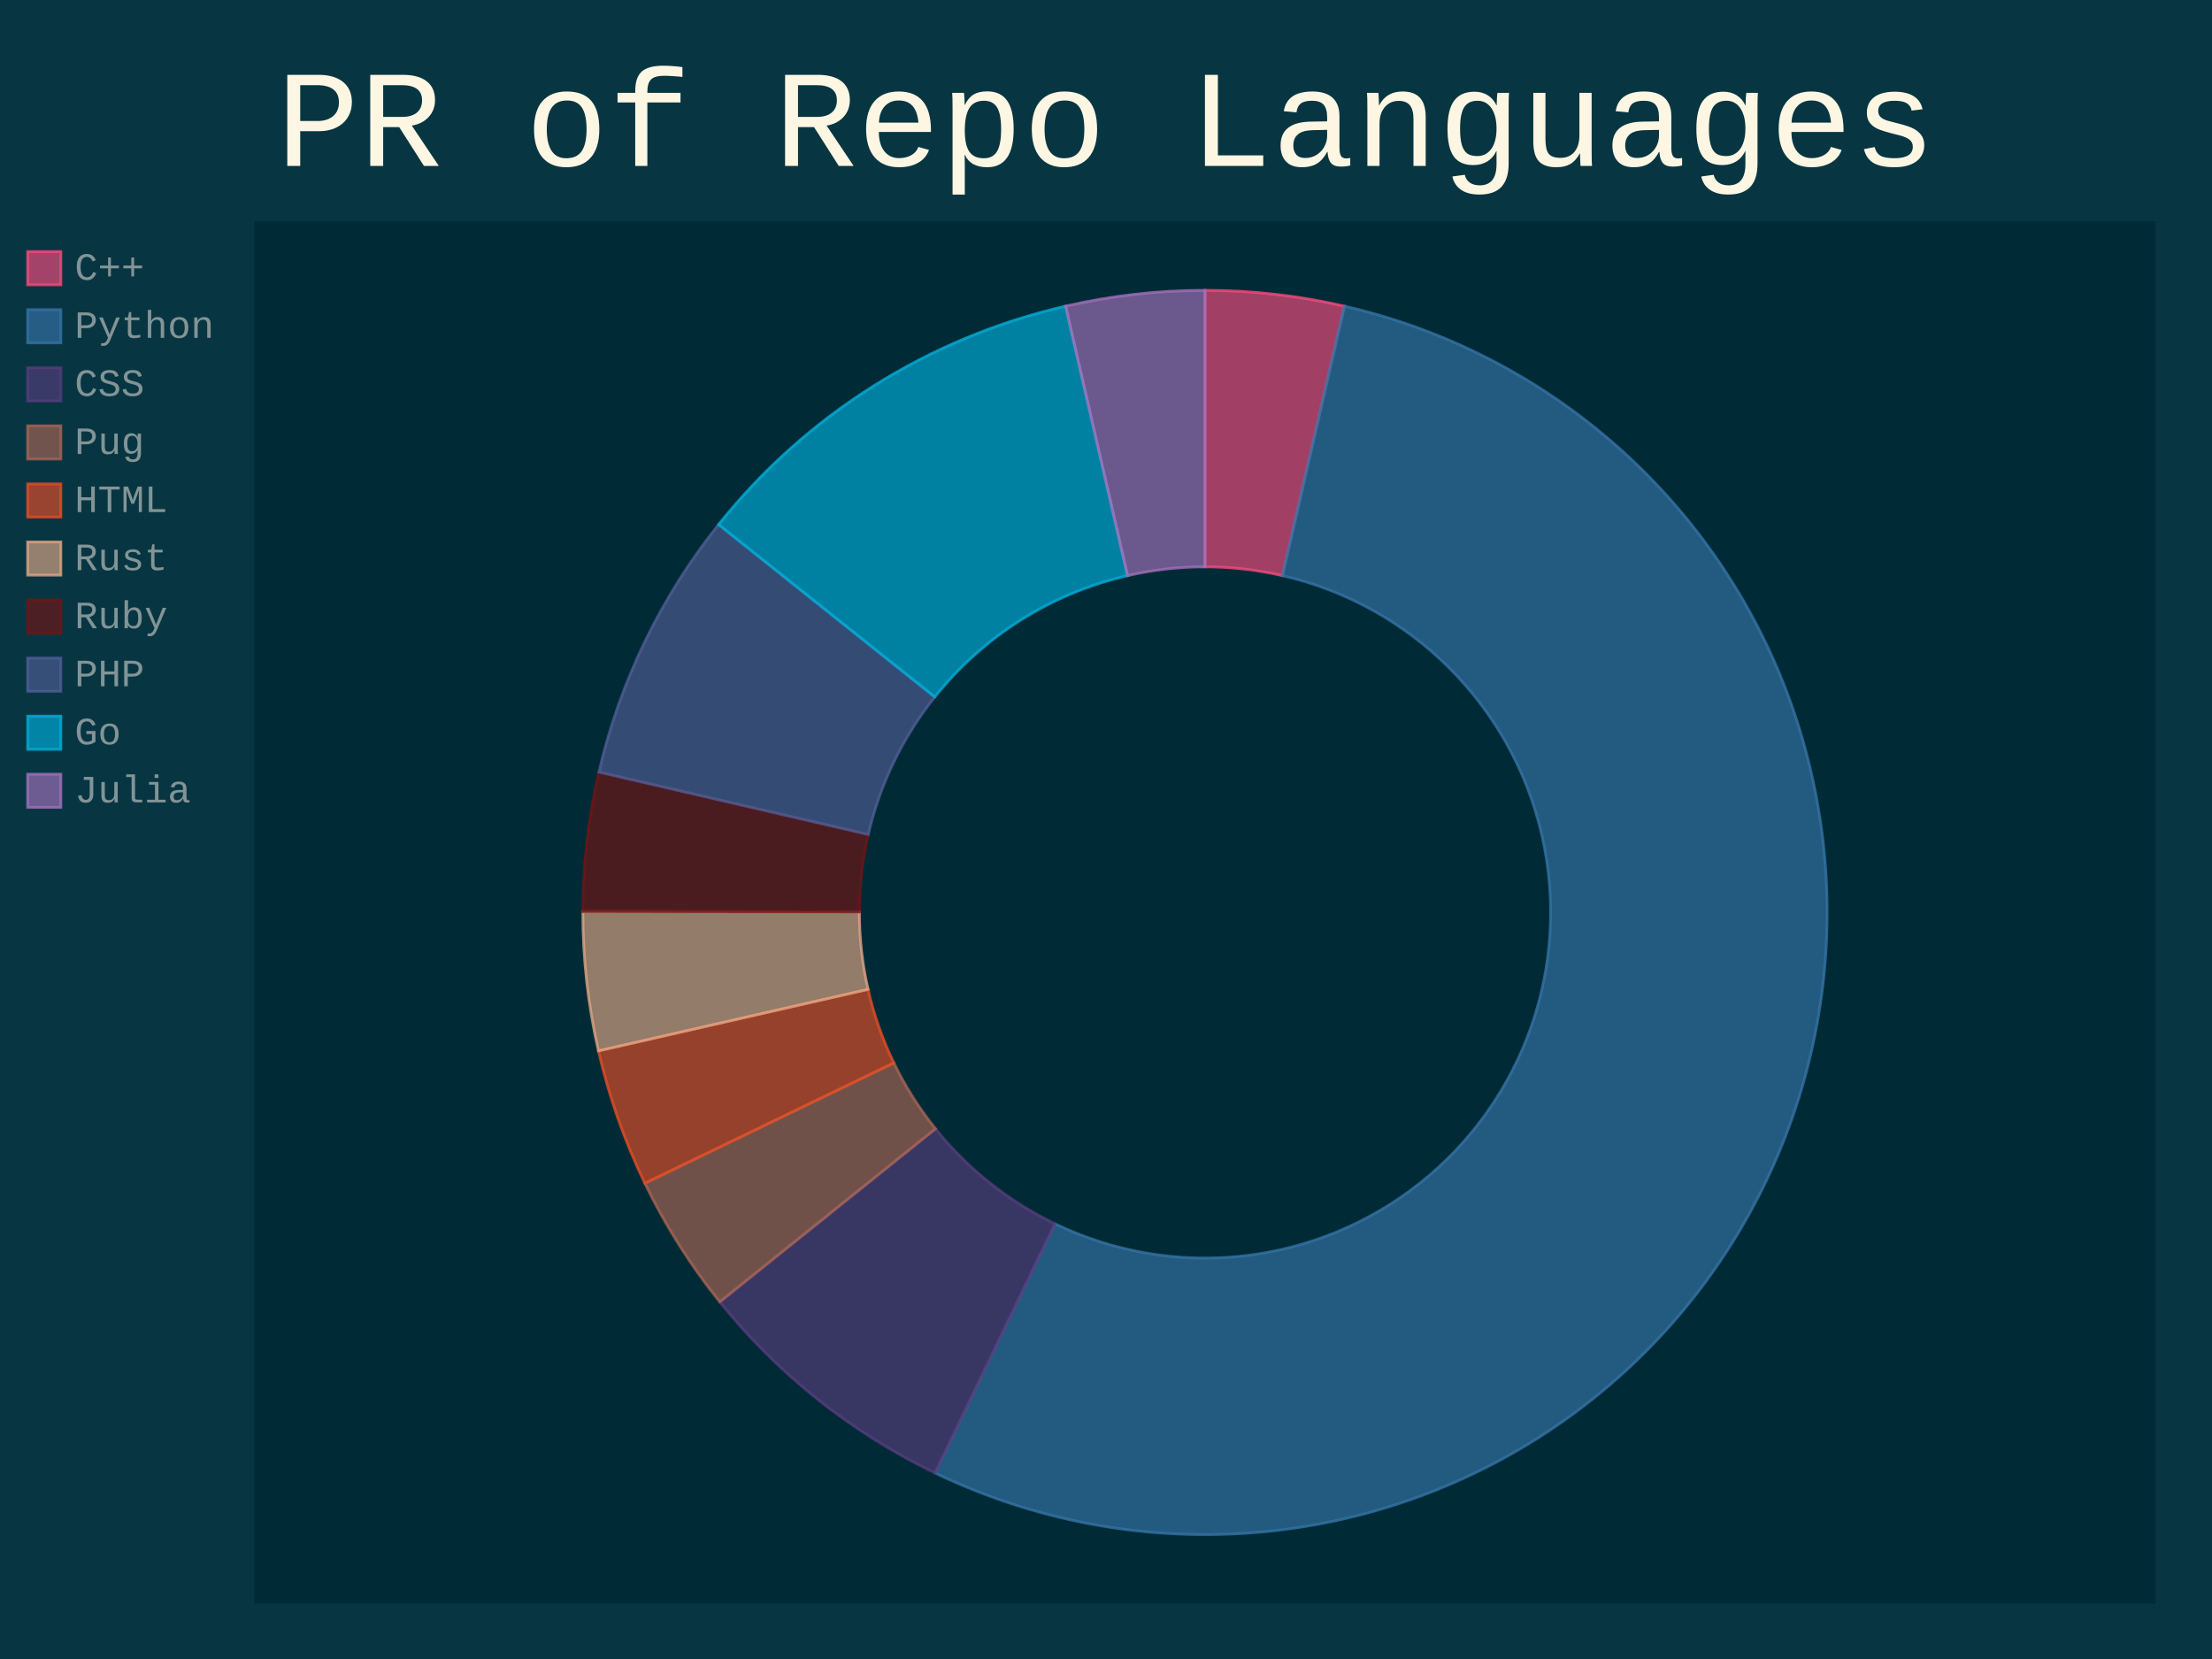
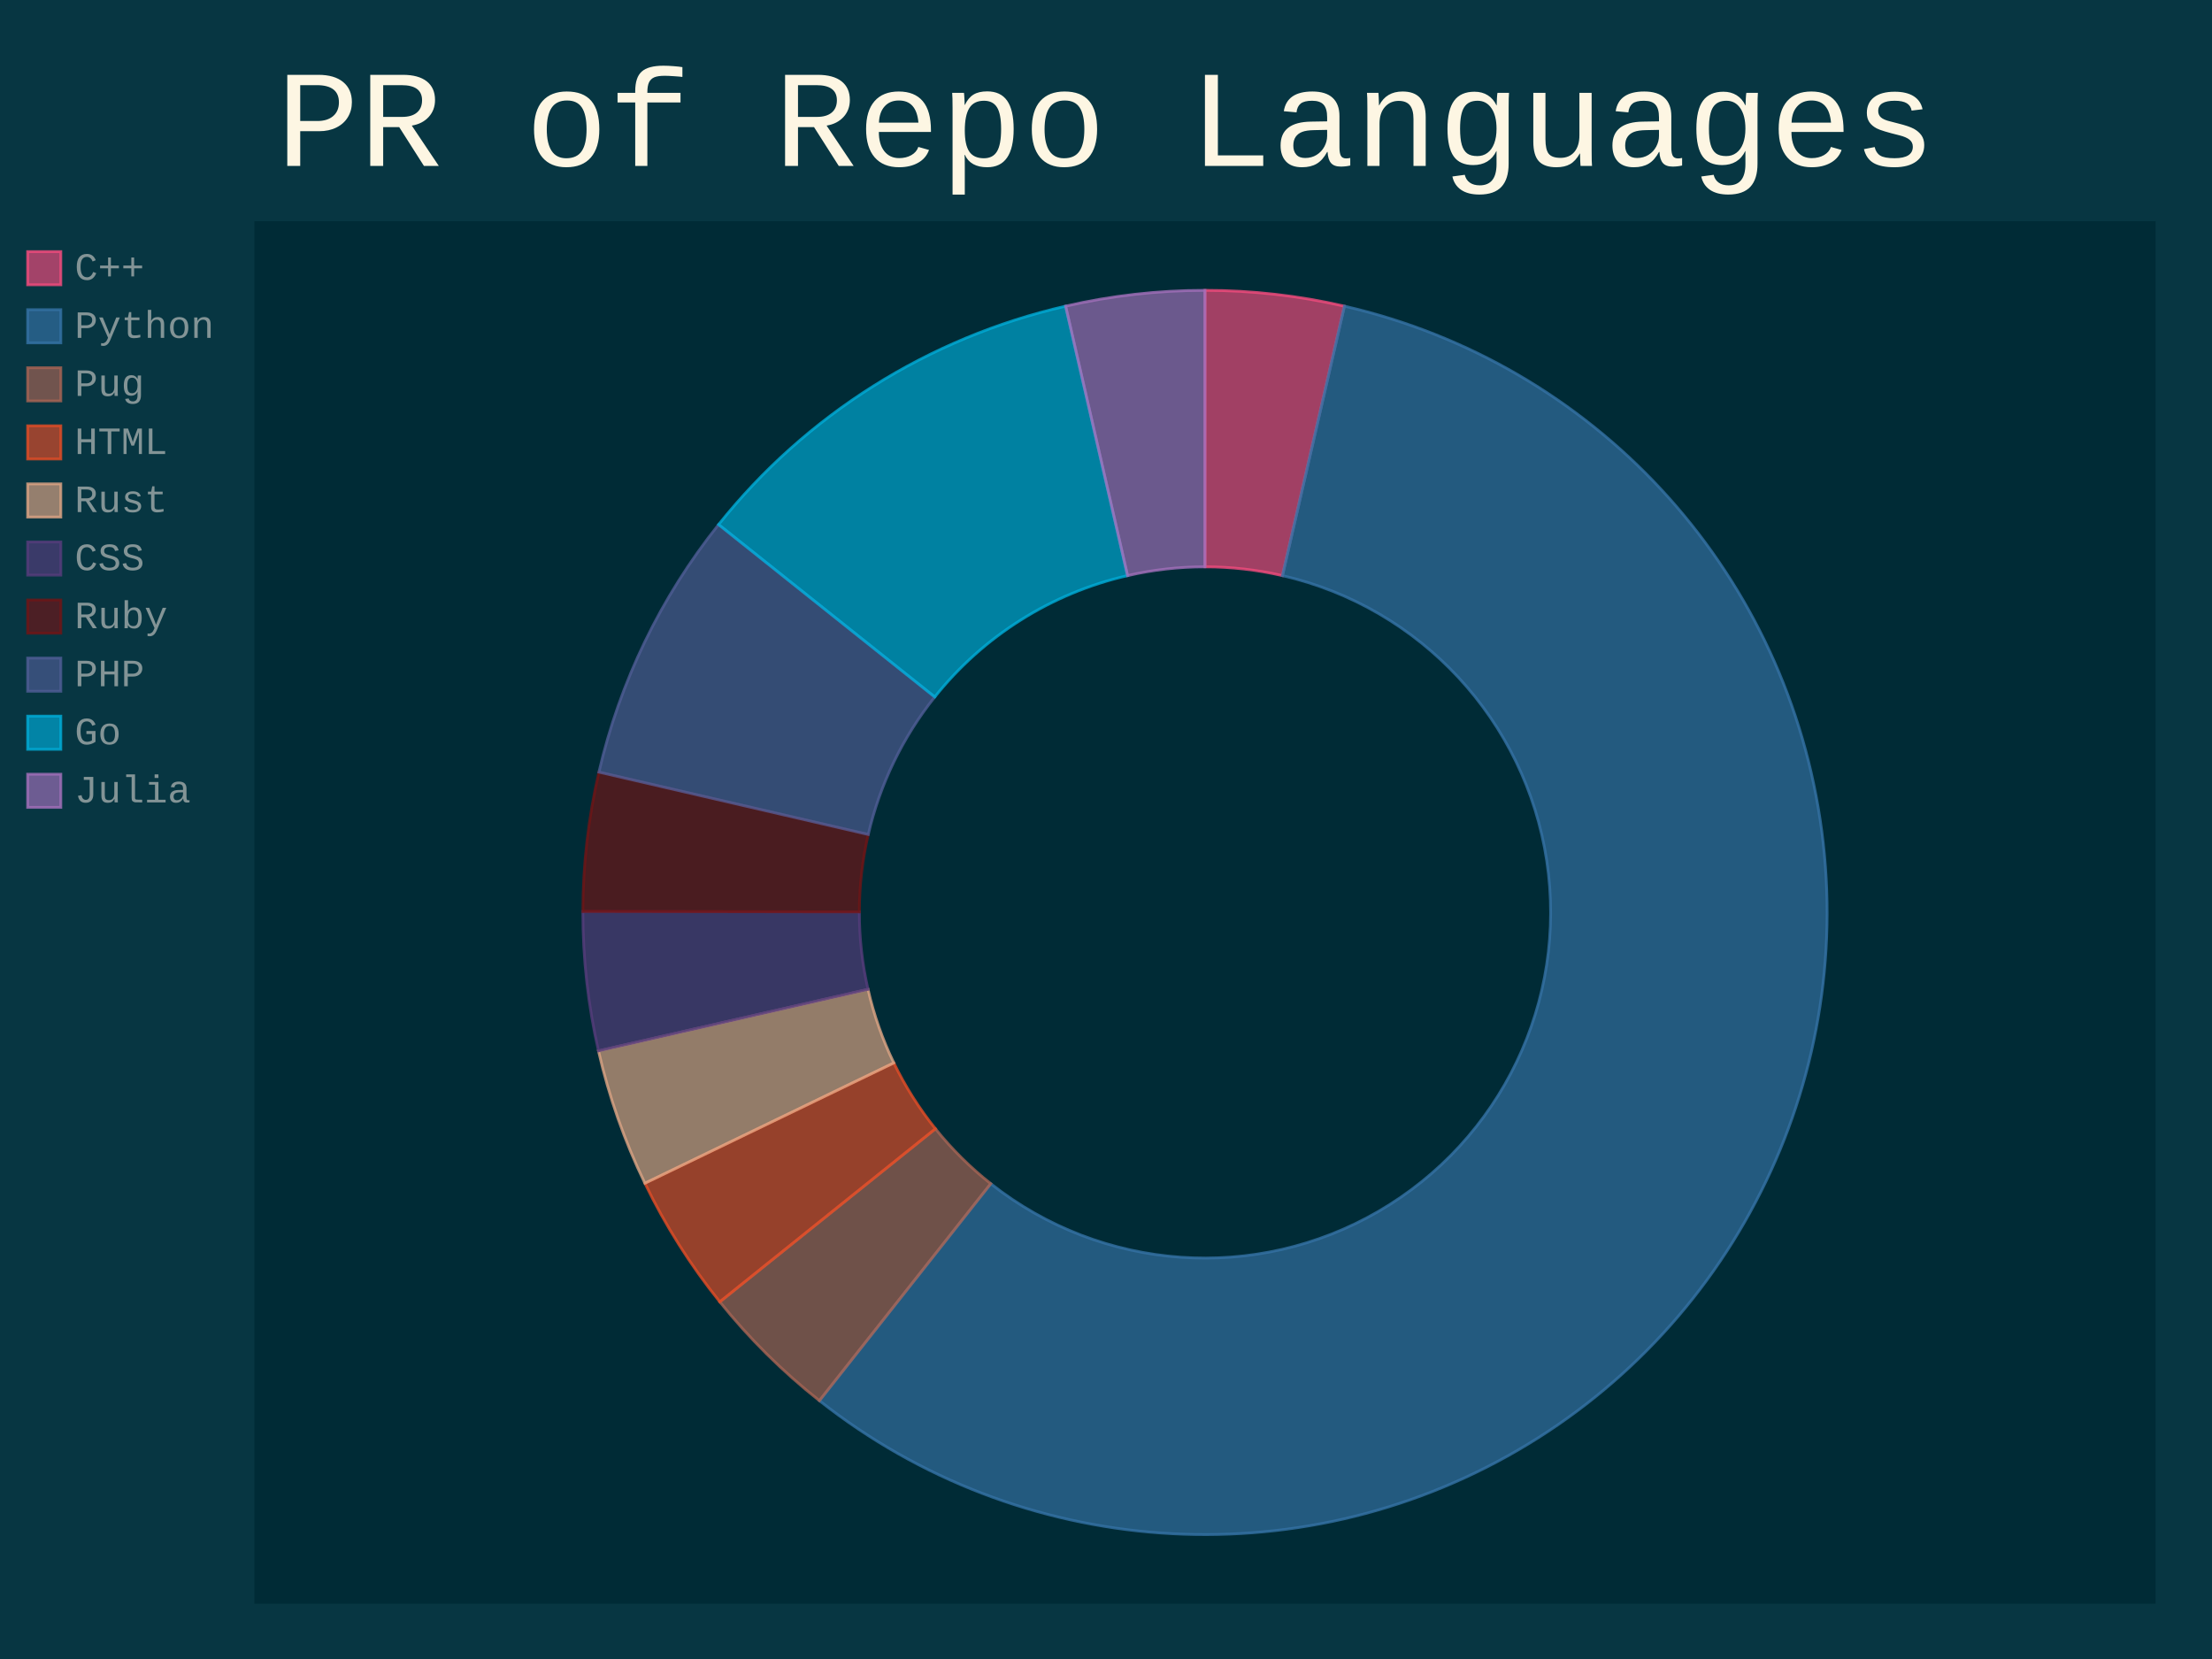
- <svg xmlns="http://www.w3.org/2000/svg" id="chart-fab1a587-1f95-4d2b-9584-11a971f6bb82" class="pygal-chart" viewBox="0 0 800 600">
+ <svg xmlns="http://www.w3.org/2000/svg" id="chart-044229be-5965-49e1-974c-97afc6e7a7b2" class="pygal-chart" viewBox="0 0 800 600">
  <defs>
-     <style type="text/css">#chart-fab1a587-1f95-4d2b-9584-11a971f6bb82{-webkit-user-select:none;-webkit-font-smoothing:antialiased;font-family:Consolas,"Liberation Mono",Menlo,Courier,monospace}#chart-fab1a587-1f95-4d2b-9584-11a971f6bb82 .title{font-family:Consolas,"Liberation Mono",Menlo,Courier,monospace;font-size:50px}#chart-fab1a587-1f95-4d2b-9584-11a971f6bb82 .legends .legend text{font-family:Consolas,"Liberation Mono",Menlo,Courier,monospace;font-size:14px}#chart-fab1a587-1f95-4d2b-9584-11a971f6bb82 .axis text{font-family:Consolas,"Liberation Mono",Menlo,Courier,monospace;font-size:10px}#chart-fab1a587-1f95-4d2b-9584-11a971f6bb82 .axis text.major{font-family:Consolas,"Liberation Mono",Menlo,Courier,monospace;font-size:10px}#chart-fab1a587-1f95-4d2b-9584-11a971f6bb82 .text-overlay text.value{font-family:Consolas,"Liberation Mono",Menlo,Courier,monospace;font-size:16px}#chart-fab1a587-1f95-4d2b-9584-11a971f6bb82 .text-overlay text.label{font-family:Consolas,"Liberation Mono",Menlo,Courier,monospace;font-size:10px}#chart-fab1a587-1f95-4d2b-9584-11a971f6bb82 .tooltip{font-family:Consolas,"Liberation Mono",Menlo,Courier,monospace;font-size:14px}#chart-fab1a587-1f95-4d2b-9584-11a971f6bb82 text.no_data{font-family:Consolas,"Liberation Mono",Menlo,Courier,monospace;font-size:64px}
- #chart-fab1a587-1f95-4d2b-9584-11a971f6bb82{background-color:#073642}#chart-fab1a587-1f95-4d2b-9584-11a971f6bb82 path,#chart-fab1a587-1f95-4d2b-9584-11a971f6bb82 line,#chart-fab1a587-1f95-4d2b-9584-11a971f6bb82 rect,#chart-fab1a587-1f95-4d2b-9584-11a971f6bb82 circle{-webkit-transition:500ms ease-in;-moz-transition:500ms ease-in;transition:500ms ease-in}#chart-fab1a587-1f95-4d2b-9584-11a971f6bb82 .graph &gt; .background{fill:#073642}#chart-fab1a587-1f95-4d2b-9584-11a971f6bb82 .plot &gt; .background{fill:#002b36}#chart-fab1a587-1f95-4d2b-9584-11a971f6bb82 .graph{fill:#839496}#chart-fab1a587-1f95-4d2b-9584-11a971f6bb82 text.no_data{fill:#fdf6e3}#chart-fab1a587-1f95-4d2b-9584-11a971f6bb82 .title{fill:#fdf6e3}#chart-fab1a587-1f95-4d2b-9584-11a971f6bb82 .legends .legend text{fill:#839496}#chart-fab1a587-1f95-4d2b-9584-11a971f6bb82 .legends .legend:hover text{fill:#fdf6e3}#chart-fab1a587-1f95-4d2b-9584-11a971f6bb82 .axis .line{stroke:#fdf6e3}#chart-fab1a587-1f95-4d2b-9584-11a971f6bb82 .axis .guide.line{stroke:#657b83}#chart-fab1a587-1f95-4d2b-9584-11a971f6bb82 .axis .major.line{stroke:#839496}#chart-fab1a587-1f95-4d2b-9584-11a971f6bb82 .axis text.major{fill:#fdf6e3}#chart-fab1a587-1f95-4d2b-9584-11a971f6bb82 .axis.y .guides:hover .guide.line,#chart-fab1a587-1f95-4d2b-9584-11a971f6bb82 .line-graph .axis.x .guides:hover .guide.line,#chart-fab1a587-1f95-4d2b-9584-11a971f6bb82 .stackedline-graph .axis.x .guides:hover .guide.line,#chart-fab1a587-1f95-4d2b-9584-11a971f6bb82 .xy-graph .axis.x .guides:hover .guide.line{stroke:#fdf6e3}#chart-fab1a587-1f95-4d2b-9584-11a971f6bb82 .axis .guides:hover text{fill:#fdf6e3}#chart-fab1a587-1f95-4d2b-9584-11a971f6bb82 .reactive{fill-opacity:.66;stroke-opacity:.8;stroke-width:1}#chart-fab1a587-1f95-4d2b-9584-11a971f6bb82 .ci{stroke:#839496}#chart-fab1a587-1f95-4d2b-9584-11a971f6bb82 .reactive.active,#chart-fab1a587-1f95-4d2b-9584-11a971f6bb82 .active .reactive{fill-opacity:.9;stroke-opacity:.9;stroke-width:4}#chart-fab1a587-1f95-4d2b-9584-11a971f6bb82 .ci .reactive.active{stroke-width:1.5}#chart-fab1a587-1f95-4d2b-9584-11a971f6bb82 .series text{fill:#fdf6e3}#chart-fab1a587-1f95-4d2b-9584-11a971f6bb82 .tooltip rect{fill:#002b36;stroke:#fdf6e3;-webkit-transition:opacity 500ms ease-in;-moz-transition:opacity 500ms ease-in;transition:opacity 500ms ease-in}#chart-fab1a587-1f95-4d2b-9584-11a971f6bb82 .tooltip .label{fill:#839496}#chart-fab1a587-1f95-4d2b-9584-11a971f6bb82 .tooltip .label{fill:#839496}#chart-fab1a587-1f95-4d2b-9584-11a971f6bb82 .tooltip .legend{font-size:.8em;fill:#657b83}#chart-fab1a587-1f95-4d2b-9584-11a971f6bb82 .tooltip .x_label{font-size:.6em;fill:#fdf6e3}#chart-fab1a587-1f95-4d2b-9584-11a971f6bb82 .tooltip .xlink{font-size:.5em;text-decoration:underline}#chart-fab1a587-1f95-4d2b-9584-11a971f6bb82 .tooltip .value{font-size:1.5em}#chart-fab1a587-1f95-4d2b-9584-11a971f6bb82 .bound{font-size:.5em}#chart-fab1a587-1f95-4d2b-9584-11a971f6bb82 .max-value{font-size:.75em;fill:#657b83}#chart-fab1a587-1f95-4d2b-9584-11a971f6bb82 .map-element{fill:#002b36;stroke:#657b83 !important}#chart-fab1a587-1f95-4d2b-9584-11a971f6bb82 .map-element .reactive{fill-opacity:inherit;stroke-opacity:inherit}#chart-fab1a587-1f95-4d2b-9584-11a971f6bb82 .color-0,#chart-fab1a587-1f95-4d2b-9584-11a971f6bb82 .color-0 a:visited{stroke:#f34b7d;fill:#f34b7d}#chart-fab1a587-1f95-4d2b-9584-11a971f6bb82 .color-1,#chart-fab1a587-1f95-4d2b-9584-11a971f6bb82 .color-1 a:visited{stroke:#3572A5;fill:#3572A5}#chart-fab1a587-1f95-4d2b-9584-11a971f6bb82 .color-2,#chart-fab1a587-1f95-4d2b-9584-11a971f6bb82 .color-2 a:visited{stroke:#563d7c;fill:#563d7c}#chart-fab1a587-1f95-4d2b-9584-11a971f6bb82 .color-3,#chart-fab1a587-1f95-4d2b-9584-11a971f6bb82 .color-3 a:visited{stroke:#a86454;fill:#a86454}#chart-fab1a587-1f95-4d2b-9584-11a971f6bb82 .color-4,#chart-fab1a587-1f95-4d2b-9584-11a971f6bb82 .color-4 a:visited{stroke:#e34c26;fill:#e34c26}#chart-fab1a587-1f95-4d2b-9584-11a971f6bb82 .color-5,#chart-fab1a587-1f95-4d2b-9584-11a971f6bb82 .color-5 a:visited{stroke:#dea584;fill:#dea584}#chart-fab1a587-1f95-4d2b-9584-11a971f6bb82 .color-6,#chart-fab1a587-1f95-4d2b-9584-11a971f6bb82 .color-6 a:visited{stroke:#701516;fill:#701516}#chart-fab1a587-1f95-4d2b-9584-11a971f6bb82 .color-7,#chart-fab1a587-1f95-4d2b-9584-11a971f6bb82 .color-7 a:visited{stroke:#4F5D95;fill:#4F5D95}#chart-fab1a587-1f95-4d2b-9584-11a971f6bb82 .color-8,#chart-fab1a587-1f95-4d2b-9584-11a971f6bb82 .color-8 a:visited{stroke:#00ADD8;fill:#00ADD8}#chart-fab1a587-1f95-4d2b-9584-11a971f6bb82 .color-9,#chart-fab1a587-1f95-4d2b-9584-11a971f6bb82 .color-9 a:visited{stroke:#a270ba;fill:#a270ba}#chart-fab1a587-1f95-4d2b-9584-11a971f6bb82 .text-overlay .color-0 text{fill:black}#chart-fab1a587-1f95-4d2b-9584-11a971f6bb82 .text-overlay .color-1 text{fill:black}#chart-fab1a587-1f95-4d2b-9584-11a971f6bb82 .text-overlay .color-2 text{fill:black}#chart-fab1a587-1f95-4d2b-9584-11a971f6bb82 .text-overlay .color-3 text{fill:black}#chart-fab1a587-1f95-4d2b-9584-11a971f6bb82 .text-overlay .color-4 text{fill:black}#chart-fab1a587-1f95-4d2b-9584-11a971f6bb82 .text-overlay .color-5 text{fill:black}#chart-fab1a587-1f95-4d2b-9584-11a971f6bb82 .text-overlay .color-6 text{fill:black}#chart-fab1a587-1f95-4d2b-9584-11a971f6bb82 .text-overlay .color-7 text{fill:black}#chart-fab1a587-1f95-4d2b-9584-11a971f6bb82 .text-overlay .color-8 text{fill:black}#chart-fab1a587-1f95-4d2b-9584-11a971f6bb82 .text-overlay .color-9 text{fill:black}
- #chart-fab1a587-1f95-4d2b-9584-11a971f6bb82 text.no_data{text-anchor:middle}#chart-fab1a587-1f95-4d2b-9584-11a971f6bb82 .guide.line{fill:none}#chart-fab1a587-1f95-4d2b-9584-11a971f6bb82 .centered{text-anchor:middle}#chart-fab1a587-1f95-4d2b-9584-11a971f6bb82 .title{text-anchor:middle}#chart-fab1a587-1f95-4d2b-9584-11a971f6bb82 .legends .legend text{fill-opacity:1}#chart-fab1a587-1f95-4d2b-9584-11a971f6bb82 .axis.x text{text-anchor:middle}#chart-fab1a587-1f95-4d2b-9584-11a971f6bb82 .axis.x:not(.web) text[transform]{text-anchor:start}#chart-fab1a587-1f95-4d2b-9584-11a971f6bb82 .axis.x:not(.web) text[transform].backwards{text-anchor:end}#chart-fab1a587-1f95-4d2b-9584-11a971f6bb82 .axis.y text{text-anchor:end}#chart-fab1a587-1f95-4d2b-9584-11a971f6bb82 .axis.y text[transform].backwards{text-anchor:start}#chart-fab1a587-1f95-4d2b-9584-11a971f6bb82 .axis.y2 text{text-anchor:start}#chart-fab1a587-1f95-4d2b-9584-11a971f6bb82 .axis.y2 text[transform].backwards{text-anchor:end}#chart-fab1a587-1f95-4d2b-9584-11a971f6bb82 .axis .guide.line{stroke-dasharray:4,4;stroke:black}#chart-fab1a587-1f95-4d2b-9584-11a971f6bb82 .axis .major.guide.line{stroke-dasharray:6,6;stroke:black}#chart-fab1a587-1f95-4d2b-9584-11a971f6bb82 .horizontal .axis.y .guide.line,#chart-fab1a587-1f95-4d2b-9584-11a971f6bb82 .horizontal .axis.y2 .guide.line,#chart-fab1a587-1f95-4d2b-9584-11a971f6bb82 .vertical .axis.x .guide.line{opacity:0}#chart-fab1a587-1f95-4d2b-9584-11a971f6bb82 .horizontal .axis.always_show .guide.line,#chart-fab1a587-1f95-4d2b-9584-11a971f6bb82 .vertical .axis.always_show .guide.line{opacity:1 !important}#chart-fab1a587-1f95-4d2b-9584-11a971f6bb82 .axis.y .guides:hover .guide.line,#chart-fab1a587-1f95-4d2b-9584-11a971f6bb82 .axis.y2 .guides:hover .guide.line,#chart-fab1a587-1f95-4d2b-9584-11a971f6bb82 .axis.x .guides:hover .guide.line{opacity:1}#chart-fab1a587-1f95-4d2b-9584-11a971f6bb82 .axis .guides:hover text{opacity:1}#chart-fab1a587-1f95-4d2b-9584-11a971f6bb82 .nofill{fill:none}#chart-fab1a587-1f95-4d2b-9584-11a971f6bb82 .subtle-fill{fill-opacity:.2}#chart-fab1a587-1f95-4d2b-9584-11a971f6bb82 .dot{stroke-width:1px;fill-opacity:1;stroke-opacity:1}#chart-fab1a587-1f95-4d2b-9584-11a971f6bb82 .dot.active{stroke-width:5px}#chart-fab1a587-1f95-4d2b-9584-11a971f6bb82 .dot.negative{fill:transparent}#chart-fab1a587-1f95-4d2b-9584-11a971f6bb82 text,#chart-fab1a587-1f95-4d2b-9584-11a971f6bb82 tspan{stroke:none !important}#chart-fab1a587-1f95-4d2b-9584-11a971f6bb82 .series text.active{opacity:1}#chart-fab1a587-1f95-4d2b-9584-11a971f6bb82 .tooltip rect{fill-opacity:.95;stroke-width:.5}#chart-fab1a587-1f95-4d2b-9584-11a971f6bb82 .tooltip text{fill-opacity:1}#chart-fab1a587-1f95-4d2b-9584-11a971f6bb82 .showable{visibility:hidden}#chart-fab1a587-1f95-4d2b-9584-11a971f6bb82 .showable.shown{visibility:visible}#chart-fab1a587-1f95-4d2b-9584-11a971f6bb82 .gauge-background{fill:rgba(229,229,229,1);stroke:none}#chart-fab1a587-1f95-4d2b-9584-11a971f6bb82 .bg-lines{stroke:#073642;stroke-width:2px}</style>
+     <style type="text/css">#chart-044229be-5965-49e1-974c-97afc6e7a7b2{-webkit-user-select:none;-webkit-font-smoothing:antialiased;font-family:Consolas,"Liberation Mono",Menlo,Courier,monospace}#chart-044229be-5965-49e1-974c-97afc6e7a7b2 .title{font-family:Consolas,"Liberation Mono",Menlo,Courier,monospace;font-size:50px}#chart-044229be-5965-49e1-974c-97afc6e7a7b2 .legends .legend text{font-family:Consolas,"Liberation Mono",Menlo,Courier,monospace;font-size:14px}#chart-044229be-5965-49e1-974c-97afc6e7a7b2 .axis text{font-family:Consolas,"Liberation Mono",Menlo,Courier,monospace;font-size:10px}#chart-044229be-5965-49e1-974c-97afc6e7a7b2 .axis text.major{font-family:Consolas,"Liberation Mono",Menlo,Courier,monospace;font-size:10px}#chart-044229be-5965-49e1-974c-97afc6e7a7b2 .text-overlay text.value{font-family:Consolas,"Liberation Mono",Menlo,Courier,monospace;font-size:16px}#chart-044229be-5965-49e1-974c-97afc6e7a7b2 .text-overlay text.label{font-family:Consolas,"Liberation Mono",Menlo,Courier,monospace;font-size:10px}#chart-044229be-5965-49e1-974c-97afc6e7a7b2 .tooltip{font-family:Consolas,"Liberation Mono",Menlo,Courier,monospace;font-size:14px}#chart-044229be-5965-49e1-974c-97afc6e7a7b2 text.no_data{font-family:Consolas,"Liberation Mono",Menlo,Courier,monospace;font-size:64px}
+ #chart-044229be-5965-49e1-974c-97afc6e7a7b2{background-color:#073642}#chart-044229be-5965-49e1-974c-97afc6e7a7b2 path,#chart-044229be-5965-49e1-974c-97afc6e7a7b2 line,#chart-044229be-5965-49e1-974c-97afc6e7a7b2 rect,#chart-044229be-5965-49e1-974c-97afc6e7a7b2 circle{-webkit-transition:500ms ease-in;-moz-transition:500ms ease-in;transition:500ms ease-in}#chart-044229be-5965-49e1-974c-97afc6e7a7b2 .graph &gt; .background{fill:#073642}#chart-044229be-5965-49e1-974c-97afc6e7a7b2 .plot &gt; .background{fill:#002b36}#chart-044229be-5965-49e1-974c-97afc6e7a7b2 .graph{fill:#839496}#chart-044229be-5965-49e1-974c-97afc6e7a7b2 text.no_data{fill:#fdf6e3}#chart-044229be-5965-49e1-974c-97afc6e7a7b2 .title{fill:#fdf6e3}#chart-044229be-5965-49e1-974c-97afc6e7a7b2 .legends .legend text{fill:#839496}#chart-044229be-5965-49e1-974c-97afc6e7a7b2 .legends .legend:hover text{fill:#fdf6e3}#chart-044229be-5965-49e1-974c-97afc6e7a7b2 .axis .line{stroke:#fdf6e3}#chart-044229be-5965-49e1-974c-97afc6e7a7b2 .axis .guide.line{stroke:#657b83}#chart-044229be-5965-49e1-974c-97afc6e7a7b2 .axis .major.line{stroke:#839496}#chart-044229be-5965-49e1-974c-97afc6e7a7b2 .axis text.major{fill:#fdf6e3}#chart-044229be-5965-49e1-974c-97afc6e7a7b2 .axis.y .guides:hover .guide.line,#chart-044229be-5965-49e1-974c-97afc6e7a7b2 .line-graph .axis.x .guides:hover .guide.line,#chart-044229be-5965-49e1-974c-97afc6e7a7b2 .stackedline-graph .axis.x .guides:hover .guide.line,#chart-044229be-5965-49e1-974c-97afc6e7a7b2 .xy-graph .axis.x .guides:hover .guide.line{stroke:#fdf6e3}#chart-044229be-5965-49e1-974c-97afc6e7a7b2 .axis .guides:hover text{fill:#fdf6e3}#chart-044229be-5965-49e1-974c-97afc6e7a7b2 .reactive{fill-opacity:.66;stroke-opacity:.8;stroke-width:1}#chart-044229be-5965-49e1-974c-97afc6e7a7b2 .ci{stroke:#839496}#chart-044229be-5965-49e1-974c-97afc6e7a7b2 .reactive.active,#chart-044229be-5965-49e1-974c-97afc6e7a7b2 .active .reactive{fill-opacity:.9;stroke-opacity:.9;stroke-width:4}#chart-044229be-5965-49e1-974c-97afc6e7a7b2 .ci .reactive.active{stroke-width:1.5}#chart-044229be-5965-49e1-974c-97afc6e7a7b2 .series text{fill:#fdf6e3}#chart-044229be-5965-49e1-974c-97afc6e7a7b2 .tooltip rect{fill:#002b36;stroke:#fdf6e3;-webkit-transition:opacity 500ms ease-in;-moz-transition:opacity 500ms ease-in;transition:opacity 500ms ease-in}#chart-044229be-5965-49e1-974c-97afc6e7a7b2 .tooltip .label{fill:#839496}#chart-044229be-5965-49e1-974c-97afc6e7a7b2 .tooltip .label{fill:#839496}#chart-044229be-5965-49e1-974c-97afc6e7a7b2 .tooltip .legend{font-size:.8em;fill:#657b83}#chart-044229be-5965-49e1-974c-97afc6e7a7b2 .tooltip .x_label{font-size:.6em;fill:#fdf6e3}#chart-044229be-5965-49e1-974c-97afc6e7a7b2 .tooltip .xlink{font-size:.5em;text-decoration:underline}#chart-044229be-5965-49e1-974c-97afc6e7a7b2 .tooltip .value{font-size:1.5em}#chart-044229be-5965-49e1-974c-97afc6e7a7b2 .bound{font-size:.5em}#chart-044229be-5965-49e1-974c-97afc6e7a7b2 .max-value{font-size:.75em;fill:#657b83}#chart-044229be-5965-49e1-974c-97afc6e7a7b2 .map-element{fill:#002b36;stroke:#657b83 !important}#chart-044229be-5965-49e1-974c-97afc6e7a7b2 .map-element .reactive{fill-opacity:inherit;stroke-opacity:inherit}#chart-044229be-5965-49e1-974c-97afc6e7a7b2 .color-0,#chart-044229be-5965-49e1-974c-97afc6e7a7b2 .color-0 a:visited{stroke:#f34b7d;fill:#f34b7d}#chart-044229be-5965-49e1-974c-97afc6e7a7b2 .color-1,#chart-044229be-5965-49e1-974c-97afc6e7a7b2 .color-1 a:visited{stroke:#3572A5;fill:#3572A5}#chart-044229be-5965-49e1-974c-97afc6e7a7b2 .color-2,#chart-044229be-5965-49e1-974c-97afc6e7a7b2 .color-2 a:visited{stroke:#a86454;fill:#a86454}#chart-044229be-5965-49e1-974c-97afc6e7a7b2 .color-3,#chart-044229be-5965-49e1-974c-97afc6e7a7b2 .color-3 a:visited{stroke:#e34c26;fill:#e34c26}#chart-044229be-5965-49e1-974c-97afc6e7a7b2 .color-4,#chart-044229be-5965-49e1-974c-97afc6e7a7b2 .color-4 a:visited{stroke:#dea584;fill:#dea584}#chart-044229be-5965-49e1-974c-97afc6e7a7b2 .color-5,#chart-044229be-5965-49e1-974c-97afc6e7a7b2 .color-5 a:visited{stroke:#563d7c;fill:#563d7c}#chart-044229be-5965-49e1-974c-97afc6e7a7b2 .color-6,#chart-044229be-5965-49e1-974c-97afc6e7a7b2 .color-6 a:visited{stroke:#701516;fill:#701516}#chart-044229be-5965-49e1-974c-97afc6e7a7b2 .color-7,#chart-044229be-5965-49e1-974c-97afc6e7a7b2 .color-7 a:visited{stroke:#4F5D95;fill:#4F5D95}#chart-044229be-5965-49e1-974c-97afc6e7a7b2 .color-8,#chart-044229be-5965-49e1-974c-97afc6e7a7b2 .color-8 a:visited{stroke:#00ADD8;fill:#00ADD8}#chart-044229be-5965-49e1-974c-97afc6e7a7b2 .color-9,#chart-044229be-5965-49e1-974c-97afc6e7a7b2 .color-9 a:visited{stroke:#a270ba;fill:#a270ba}#chart-044229be-5965-49e1-974c-97afc6e7a7b2 .text-overlay .color-0 text{fill:black}#chart-044229be-5965-49e1-974c-97afc6e7a7b2 .text-overlay .color-1 text{fill:black}#chart-044229be-5965-49e1-974c-97afc6e7a7b2 .text-overlay .color-2 text{fill:black}#chart-044229be-5965-49e1-974c-97afc6e7a7b2 .text-overlay .color-3 text{fill:black}#chart-044229be-5965-49e1-974c-97afc6e7a7b2 .text-overlay .color-4 text{fill:black}#chart-044229be-5965-49e1-974c-97afc6e7a7b2 .text-overlay .color-5 text{fill:black}#chart-044229be-5965-49e1-974c-97afc6e7a7b2 .text-overlay .color-6 text{fill:black}#chart-044229be-5965-49e1-974c-97afc6e7a7b2 .text-overlay .color-7 text{fill:black}#chart-044229be-5965-49e1-974c-97afc6e7a7b2 .text-overlay .color-8 text{fill:black}#chart-044229be-5965-49e1-974c-97afc6e7a7b2 .text-overlay .color-9 text{fill:black}
+ #chart-044229be-5965-49e1-974c-97afc6e7a7b2 text.no_data{text-anchor:middle}#chart-044229be-5965-49e1-974c-97afc6e7a7b2 .guide.line{fill:none}#chart-044229be-5965-49e1-974c-97afc6e7a7b2 .centered{text-anchor:middle}#chart-044229be-5965-49e1-974c-97afc6e7a7b2 .title{text-anchor:middle}#chart-044229be-5965-49e1-974c-97afc6e7a7b2 .legends .legend text{fill-opacity:1}#chart-044229be-5965-49e1-974c-97afc6e7a7b2 .axis.x text{text-anchor:middle}#chart-044229be-5965-49e1-974c-97afc6e7a7b2 .axis.x:not(.web) text[transform]{text-anchor:start}#chart-044229be-5965-49e1-974c-97afc6e7a7b2 .axis.x:not(.web) text[transform].backwards{text-anchor:end}#chart-044229be-5965-49e1-974c-97afc6e7a7b2 .axis.y text{text-anchor:end}#chart-044229be-5965-49e1-974c-97afc6e7a7b2 .axis.y text[transform].backwards{text-anchor:start}#chart-044229be-5965-49e1-974c-97afc6e7a7b2 .axis.y2 text{text-anchor:start}#chart-044229be-5965-49e1-974c-97afc6e7a7b2 .axis.y2 text[transform].backwards{text-anchor:end}#chart-044229be-5965-49e1-974c-97afc6e7a7b2 .axis .guide.line{stroke-dasharray:4,4;stroke:black}#chart-044229be-5965-49e1-974c-97afc6e7a7b2 .axis .major.guide.line{stroke-dasharray:6,6;stroke:black}#chart-044229be-5965-49e1-974c-97afc6e7a7b2 .horizontal .axis.y .guide.line,#chart-044229be-5965-49e1-974c-97afc6e7a7b2 .horizontal .axis.y2 .guide.line,#chart-044229be-5965-49e1-974c-97afc6e7a7b2 .vertical .axis.x .guide.line{opacity:0}#chart-044229be-5965-49e1-974c-97afc6e7a7b2 .horizontal .axis.always_show .guide.line,#chart-044229be-5965-49e1-974c-97afc6e7a7b2 .vertical .axis.always_show .guide.line{opacity:1 !important}#chart-044229be-5965-49e1-974c-97afc6e7a7b2 .axis.y .guides:hover .guide.line,#chart-044229be-5965-49e1-974c-97afc6e7a7b2 .axis.y2 .guides:hover .guide.line,#chart-044229be-5965-49e1-974c-97afc6e7a7b2 .axis.x .guides:hover .guide.line{opacity:1}#chart-044229be-5965-49e1-974c-97afc6e7a7b2 .axis .guides:hover text{opacity:1}#chart-044229be-5965-49e1-974c-97afc6e7a7b2 .nofill{fill:none}#chart-044229be-5965-49e1-974c-97afc6e7a7b2 .subtle-fill{fill-opacity:.2}#chart-044229be-5965-49e1-974c-97afc6e7a7b2 .dot{stroke-width:1px;fill-opacity:1;stroke-opacity:1}#chart-044229be-5965-49e1-974c-97afc6e7a7b2 .dot.active{stroke-width:5px}#chart-044229be-5965-49e1-974c-97afc6e7a7b2 .dot.negative{fill:transparent}#chart-044229be-5965-49e1-974c-97afc6e7a7b2 text,#chart-044229be-5965-49e1-974c-97afc6e7a7b2 tspan{stroke:none !important}#chart-044229be-5965-49e1-974c-97afc6e7a7b2 .series text.active{opacity:1}#chart-044229be-5965-49e1-974c-97afc6e7a7b2 .tooltip rect{fill-opacity:.95;stroke-width:.5}#chart-044229be-5965-49e1-974c-97afc6e7a7b2 .tooltip text{fill-opacity:1}#chart-044229be-5965-49e1-974c-97afc6e7a7b2 .showable{visibility:hidden}#chart-044229be-5965-49e1-974c-97afc6e7a7b2 .showable.shown{visibility:visible}#chart-044229be-5965-49e1-974c-97afc6e7a7b2 .gauge-background{fill:rgba(229,229,229,1);stroke:none}#chart-044229be-5965-49e1-974c-97afc6e7a7b2 .bg-lines{stroke:#073642;stroke-width:2px}</style>
  </defs>
  <g class="graph pie-graph vertical">
    <rect x="0" y="0" width="800" height="600" class="background" />
    <g transform="translate(92, 80)" class="plot">
      <rect x="0" y="0" width="687.6" height="500" class="background" />
      <g class="series serie-0 color-0">
        <g class="slices">
          <g class="slice">
            <path d="M343.8 25 A225 225 0 0 1 394.211 30.72 L371.806 128.178 A125 125 0 0 0 343.8 125 z" class="slice reactive tooltip-trigger" />
          </g>
        </g>
      </g>
      <g class="series serie-1 color-1">
        <g class="slices">
          <g class="slice">
-             <path d="M394.211 30.72 A225 225 0 1 1 246.176 452.718 L289.565 362.621 A125 125 0 1 0 371.806 128.178 z" class="slice reactive tooltip-trigger" />
+             <path d="M394.211 30.72 A225 225 0 1 1 204.344 426.571 L266.325 348.095 A125 125 0 1 0 371.806 128.178 z" class="slice reactive tooltip-trigger" />
          </g>
        </g>
      </g>
      <g class="series serie-2 color-2">
        <g class="slices">
          <g class="slice">
-             <path d="M246.176 452.718 A225 225 0 0 1 168.329 390.837 L246.316 328.243 A125 125 0 0 0 289.565 362.621 z" class="slice reactive tooltip-trigger" />
+             <path d="M204.344 426.571 A225 225 0 0 1 168.329 390.837 L246.316 328.243 A125 125 0 0 0 266.325 348.095 z" class="slice reactive tooltip-trigger" />
          </g>
        </g>
      </g>
      <g class="series serie-3 color-3">
        <g class="slices">
          <g class="slice">
            <path d="M168.329 390.837 A225 225 0 0 1 141.235 347.942 L231.264 304.412 A125 125 0 0 0 246.316 328.243 z" class="slice reactive tooltip-trigger" />
          </g>
        </g>
      </g>
      <g class="series serie-4 color-4">
        <g class="slices">
          <g class="slice">
            <path d="M141.235 347.942 A225 225 0 0 1 124.441 300.067 L221.934 277.815 A125 125 0 0 0 231.264 304.412 z" class="slice reactive tooltip-trigger" />
          </g>
        </g>
      </g>
      <g class="series serie-5 color-5">
        <g class="slices">
          <g class="slice">
            <path d="M124.441 300.067 A225 225 0 0 1 118.8 249.647 L218.8 249.804 A125 125 0 0 0 221.934 277.815 z" class="slice reactive tooltip-trigger" />
          </g>
        </g>
      </g>
      <g class="series serie-6 color-6">
        <g class="slices">
          <g class="slice">
            <path d="M118.8 249.647 A225 225 0 0 1 124.599 199.245 L222.022 221.803 A125 125 0 0 0 218.8 249.804 z" class="slice reactive tooltip-trigger" />
          </g>
        </g>
      </g>
      <g class="series serie-7 color-7">
        <g class="slices">
          <g class="slice">
            <path d="M124.599 199.245 A225 225 0 0 1 167.888 109.715 L246.071 172.064 A125 125 0 0 0 222.022 221.803 z" class="slice reactive tooltip-trigger" />
          </g>
        </g>
      </g>
      <g class="series serie-8 color-8">
        <g class="slices">
          <g class="slice">
            <path d="M167.888 109.715 A225 225 0 0 1 293.389 30.72 L315.794 128.178 A125 125 0 0 0 246.071 172.064 z" class="slice reactive tooltip-trigger" />
          </g>
        </g>
      </g>
      <g class="series serie-9 color-9">
        <g class="slices">
          <g class="slice">
            <path d="M293.389 30.72 A225 225 0 0 1 343.8 25 L343.8 125 A125 125 0 0 0 315.794 128.178 z" class="slice reactive tooltip-trigger" />
          </g>
        </g>
      </g>
    </g>
    <g class="titles">
      <text x="400.0" y="60" class="title plot_title">PR of Repo Languages</text>
    </g>
    <g transform="translate(92, 80)" class="plot overlay">
      <g class="series serie-0 color-0" />
      <g class="series serie-1 color-1" />
      <g class="series serie-2 color-2" />
      <g class="series serie-3 color-3" />
      <g class="series serie-4 color-4" />
      <g class="series serie-5 color-5" />
      <g class="series serie-6 color-6" />
      <g class="series serie-7 color-7" />
      <g class="series serie-8 color-8" />
      <g class="series serie-9 color-9" />
    </g>
    <g transform="translate(92, 80)" class="plot text-overlay">
      <g class="series serie-0 color-0" />
      <g class="series serie-1 color-1" />
      <g class="series serie-2 color-2" />
      <g class="series serie-3 color-3" />
      <g class="series serie-4 color-4" />
      <g class="series serie-5 color-5" />
      <g class="series serie-6 color-6" />
      <g class="series serie-7 color-7" />
      <g class="series serie-8 color-8" />
      <g class="series serie-9 color-9" />
    </g>
    <g transform="translate(92, 80)" class="plot tooltip-overlay">
      <g transform="translate(0 0)" style="opacity: 0" class="tooltip">
        <rect rx="0" ry="0" width="0" height="0" class="tooltip-box" />
        <g class="text" />
      </g>
    </g>
    <g transform="translate(10, 90)" class="legends">
      <g id="activate-serie-0" class="legend reactive activate-serie">
        <rect x="0.0" y="1.0" width="12" height="12" class="color-0 reactive" />
        <text x="17.0" y="11.2">C++</text>
      </g>
      <g id="activate-serie-1" class="legend reactive activate-serie">
        <rect x="0.0" y="22.0" width="12" height="12" class="color-1 reactive" />
        <text x="17.0" y="32.2">Python</text>
      </g>
      <g id="activate-serie-2" class="legend reactive activate-serie">
        <rect x="0.0" y="43.0" width="12" height="12" class="color-2 reactive" />
-         <text x="17.0" y="53.2">CSS</text>
+         <text x="17.0" y="53.2">Pug</text>
      </g>
      <g id="activate-serie-3" class="legend reactive activate-serie">
        <rect x="0.0" y="64.0" width="12" height="12" class="color-3 reactive" />
-         <text x="17.0" y="74.2">Pug</text>
+         <text x="17.0" y="74.2">HTML</text>
      </g>
      <g id="activate-serie-4" class="legend reactive activate-serie">
        <rect x="0.0" y="85.0" width="12" height="12" class="color-4 reactive" />
-         <text x="17.0" y="95.2">HTML</text>
+         <text x="17.0" y="95.2">Rust</text>
      </g>
      <g id="activate-serie-5" class="legend reactive activate-serie">
        <rect x="0.0" y="106.0" width="12" height="12" class="color-5 reactive" />
-         <text x="17.0" y="116.2">Rust</text>
+         <text x="17.0" y="116.2">CSS</text>
      </g>
      <g id="activate-serie-6" class="legend reactive activate-serie">
        <rect x="0.0" y="127.0" width="12" height="12" class="color-6 reactive" />
        <text x="17.0" y="137.2">Ruby</text>
      </g>
      <g id="activate-serie-7" class="legend reactive activate-serie">
        <rect x="0.0" y="148.0" width="12" height="12" class="color-7 reactive" />
        <text x="17.0" y="158.2">PHP</text>
      </g>
      <g id="activate-serie-8" class="legend reactive activate-serie">
        <rect x="0.0" y="169.0" width="12" height="12" class="color-8 reactive" />
        <text x="17.0" y="179.2">Go</text>
      </g>
      <g id="activate-serie-9" class="legend reactive activate-serie">
        <rect x="0.0" y="190.0" width="12" height="12" class="color-9 reactive" />
        <text x="17.0" y="200.2">Julia</text>
      </g>
    </g>
    <g transform="translate(790, 90)" class="legends" />
  </g>
</svg>
